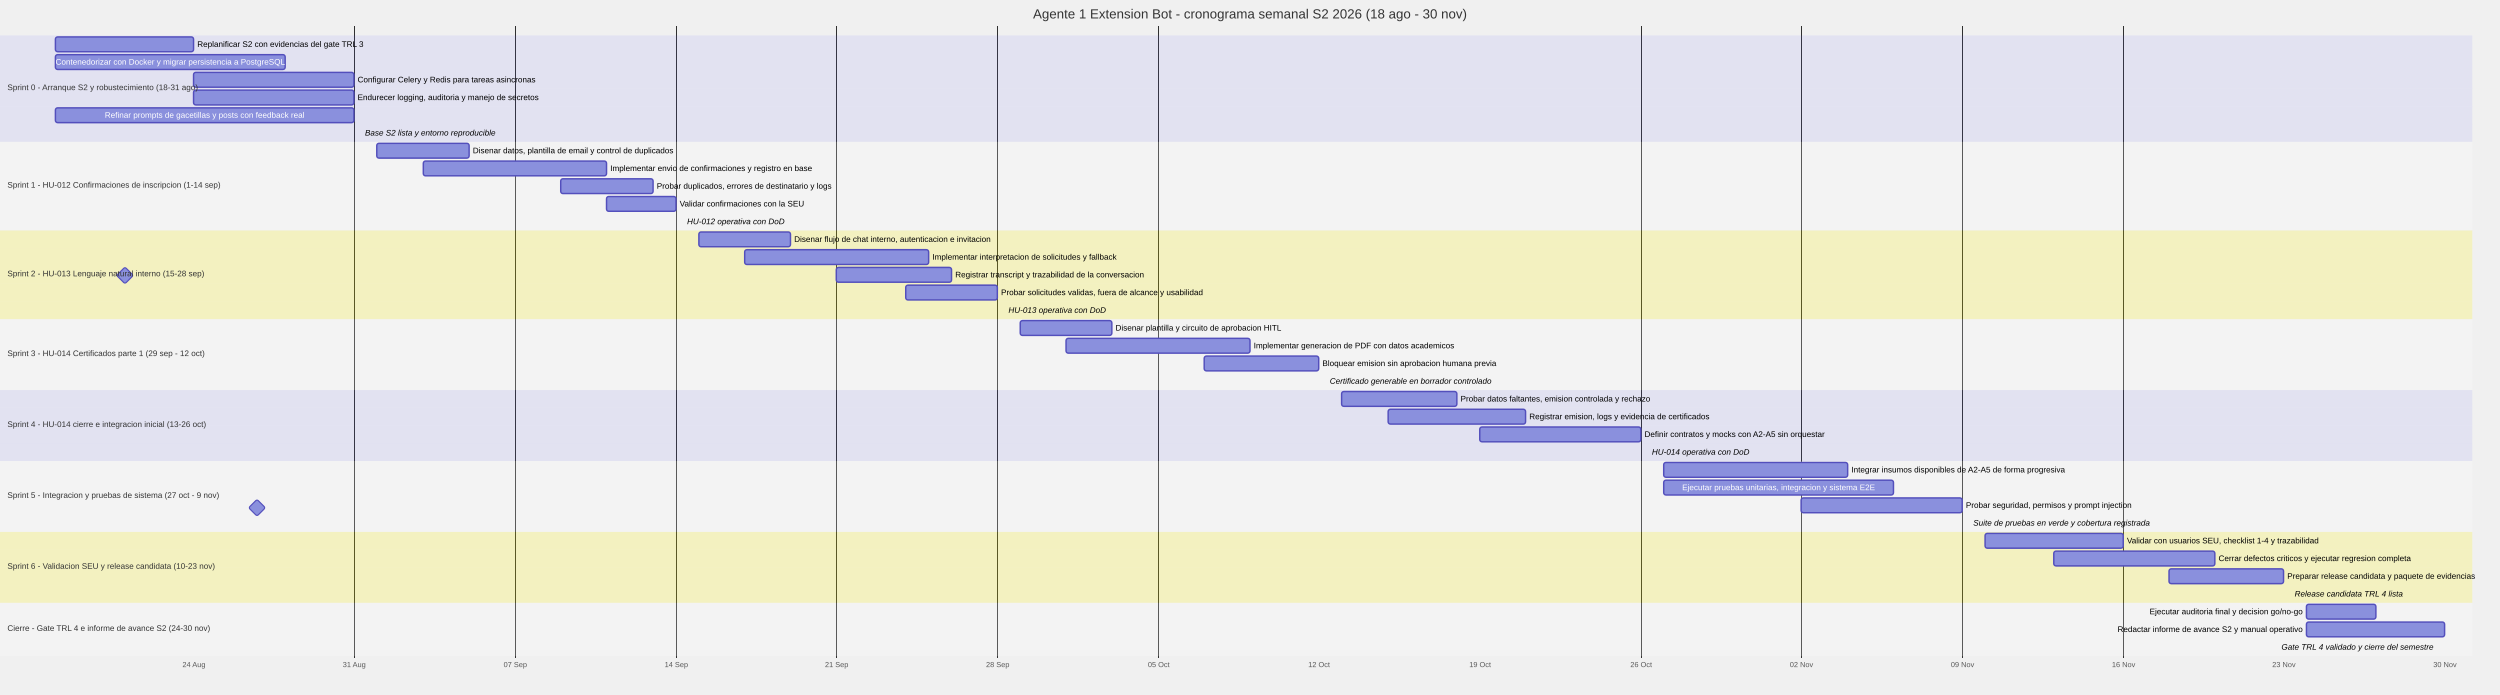
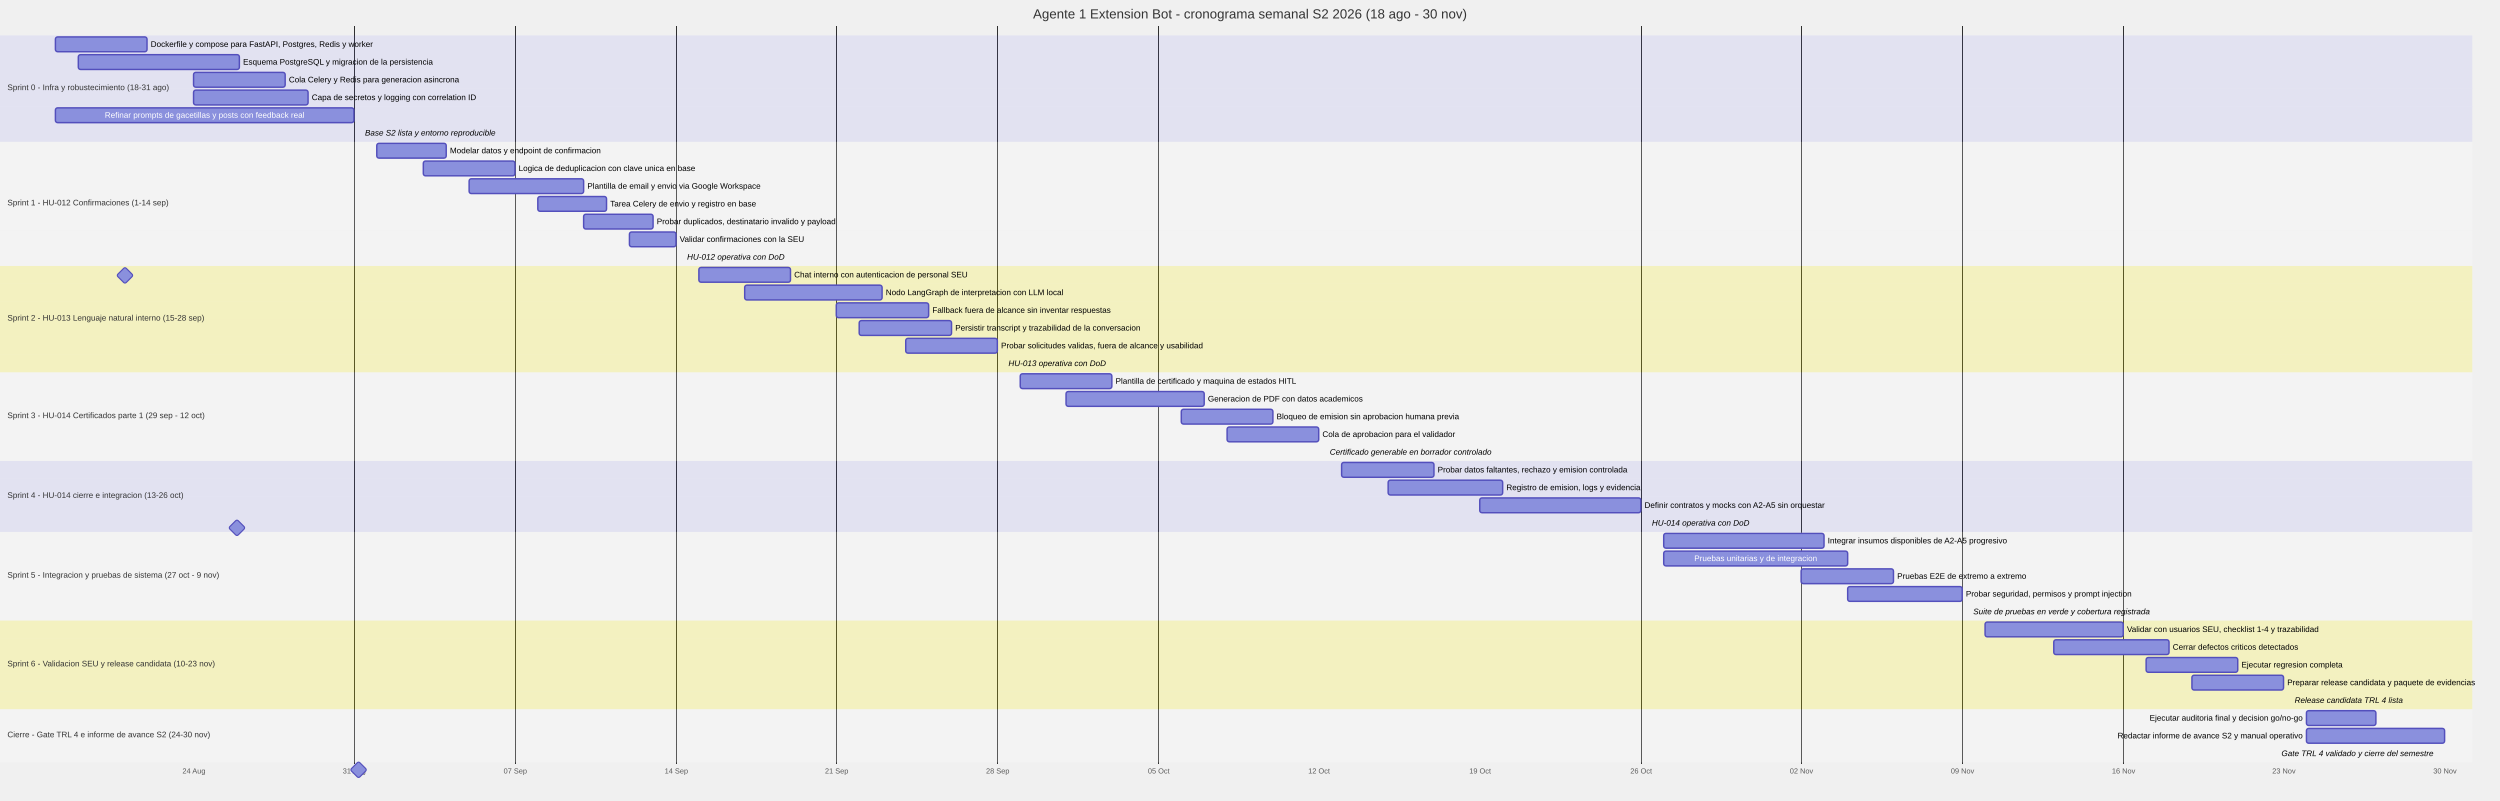
- <svg xmlns="http://www.w3.org/2000/svg" id="my-svg" width="100%" viewBox="0 0 3384 940" style="max-width: 3384px; background-color: white;" role="graphics-document document" aria-roledescription="gantt">
+ <svg xmlns="http://www.w3.org/2000/svg" id="my-svg" width="100%" viewBox="0 0 3384 1084" style="max-width: 3384px; background-color: white;" role="graphics-document document" aria-roledescription="gantt">
  <style>#my-svg{font-family:"trebuchet ms",verdana,arial,sans-serif;font-size:16px;fill:#333;}@keyframes edge-animation-frame{from{stroke-dashoffset:0;}}@keyframes dash{to{stroke-dashoffset:0;}}#my-svg .edge-animation-slow{stroke-dasharray:9,5!important;stroke-dashoffset:900;animation:dash 50s linear infinite;stroke-linecap:round;}#my-svg .edge-animation-fast{stroke-dasharray:9,5!important;stroke-dashoffset:900;animation:dash 20s linear infinite;stroke-linecap:round;}#my-svg .error-icon{fill:#552222;}#my-svg .error-text{fill:#552222;stroke:#552222;}#my-svg .edge-thickness-normal{stroke-width:1px;}#my-svg .edge-thickness-thick{stroke-width:3.5px;}#my-svg .edge-pattern-solid{stroke-dasharray:0;}#my-svg .edge-thickness-invisible{stroke-width:0;fill:none;}#my-svg .edge-pattern-dashed{stroke-dasharray:3;}#my-svg .edge-pattern-dotted{stroke-dasharray:2;}#my-svg .marker{fill:#333333;stroke:#333333;}#my-svg .marker.cross{stroke:#333333;}#my-svg svg{font-family:"trebuchet ms",verdana,arial,sans-serif;font-size:16px;}#my-svg p{margin:0;}#my-svg .mermaid-main-font{font-family:"trebuchet ms",verdana,arial,sans-serif;}#my-svg .exclude-range{fill:#eeeeee;}#my-svg .section{stroke:none;opacity:0.2;}#my-svg .section0{fill:rgba(102, 102, 255, 0.49);}#my-svg .section2{fill:#fff400;}#my-svg .section1,#my-svg .section3{fill:white;opacity:0.2;}#my-svg .sectionTitle0{fill:#333;}#my-svg .sectionTitle1{fill:#333;}#my-svg .sectionTitle2{fill:#333;}#my-svg .sectionTitle3{fill:#333;}#my-svg .sectionTitle{text-anchor:start;font-family:"trebuchet ms",verdana,arial,sans-serif;}#my-svg .grid .tick{stroke:lightgrey;opacity:0.8;shape-rendering:crispEdges;}#my-svg .grid .tick text{font-family:"trebuchet ms",verdana,arial,sans-serif;fill:#333;}#my-svg .grid path{stroke-width:0;}#my-svg .today{fill:none;stroke:red;stroke-width:2px;}#my-svg .task{stroke-width:2;}#my-svg .taskText{text-anchor:middle;font-family:"trebuchet ms",verdana,arial,sans-serif;}#my-svg .taskTextOutsideRight{fill:black;text-anchor:start;font-family:"trebuchet ms",verdana,arial,sans-serif;}#my-svg .taskTextOutsideLeft{fill:black;text-anchor:end;}#my-svg .task.clickable{cursor:pointer;}#my-svg .taskText.clickable{cursor:pointer;fill:#003163!important;font-weight:bold;}#my-svg .taskTextOutsideLeft.clickable{cursor:pointer;fill:#003163!important;font-weight:bold;}#my-svg .taskTextOutsideRight.clickable{cursor:pointer;fill:#003163!important;font-weight:bold;}#my-svg .taskText0,#my-svg .taskText1,#my-svg .taskText2,#my-svg .taskText3{fill:white;}#my-svg .task0,#my-svg .task1,#my-svg .task2,#my-svg .task3{fill:#8a90dd;stroke:#534fbc;}#my-svg .taskTextOutside0,#my-svg .taskTextOutside2{fill:black;}#my-svg .taskTextOutside1,#my-svg .taskTextOutside3{fill:black;}#my-svg .active0,#my-svg .active1,#my-svg .active2,#my-svg .active3{fill:#bfc7ff;stroke:#534fbc;}#my-svg .activeText0,#my-svg .activeText1,#my-svg .activeText2,#my-svg .activeText3{fill:black!important;}#my-svg .done0,#my-svg .done1,#my-svg .done2,#my-svg .done3{stroke:grey;fill:lightgrey;stroke-width:2;}#my-svg .doneText0,#my-svg .doneText1,#my-svg .doneText2,#my-svg .doneText3{fill:black!important;}#my-svg .doneText0.taskTextOutsideLeft,#my-svg .doneText0.taskTextOutsideRight,#my-svg .doneText1.taskTextOutsideLeft,#my-svg .doneText1.taskTextOutsideRight,#my-svg .doneText2.taskTextOutsideLeft,#my-svg .doneText2.taskTextOutsideRight,#my-svg .doneText3.taskTextOutsideLeft,#my-svg .doneText3.taskTextOutsideRight{fill:black!important;}#my-svg .crit0,#my-svg .crit1,#my-svg .crit2,#my-svg .crit3{stroke:#ff8888;fill:red;stroke-width:2;}#my-svg .activeCrit0,#my-svg .activeCrit1,#my-svg .activeCrit2,#my-svg .activeCrit3{stroke:#ff8888;fill:#bfc7ff;stroke-width:2;}#my-svg .doneCrit0,#my-svg .doneCrit1,#my-svg .doneCrit2,#my-svg .doneCrit3{stroke:#ff8888;fill:lightgrey;stroke-width:2;cursor:pointer;shape-rendering:crispEdges;}#my-svg .milestone{transform:rotate(45deg) scale(0.8,0.8);}#my-svg .milestoneText{font-style:italic;}#my-svg .doneCritText0,#my-svg .doneCritText1,#my-svg .doneCritText2,#my-svg .doneCritText3{fill:black!important;}#my-svg .doneCritText0.taskTextOutsideLeft,#my-svg .doneCritText0.taskTextOutsideRight,#my-svg .doneCritText1.taskTextOutsideLeft,#my-svg .doneCritText1.taskTextOutsideRight,#my-svg .doneCritText2.taskTextOutsideLeft,#my-svg .doneCritText2.taskTextOutsideRight,#my-svg .doneCritText3.taskTextOutsideLeft,#my-svg .doneCritText3.taskTextOutsideRight{fill:black!important;}#my-svg .vert{stroke:navy;}#my-svg .vertText{font-size:15px;text-anchor:middle;fill:navy!important;}#my-svg .activeCritText0,#my-svg .activeCritText1,#my-svg .activeCritText2,#my-svg .activeCritText3{fill:black!important;}#my-svg .titleText{text-anchor:middle;font-size:18px;fill:#333;font-family:"trebuchet ms",verdana,arial,sans-serif;}#my-svg .node .neo-node{stroke:#9370DB;}#my-svg [data-look="neo"].node rect,#my-svg [data-look="neo"].cluster rect,#my-svg [data-look="neo"].node polygon{stroke:#9370DB;filter:drop-shadow(1px 2px 2px rgba(185, 185, 185, 1));}#my-svg [data-look="neo"].node path{stroke:#9370DB;stroke-width:1px;}#my-svg [data-look="neo"].node .outer-path{filter:drop-shadow(1px 2px 2px rgba(185, 185, 185, 1));}#my-svg [data-look="neo"].node .neo-line path{stroke:#9370DB;filter:none;}#my-svg [data-look="neo"].node circle{stroke:#9370DB;filter:drop-shadow(1px 2px 2px rgba(185, 185, 185, 1));}#my-svg [data-look="neo"].node circle .state-start{fill:#000000;}#my-svg [data-look="neo"].icon-shape .icon{fill:#9370DB;filter:drop-shadow(1px 2px 2px rgba(185, 185, 185, 1));}#my-svg [data-look="neo"].icon-shape .icon-neo path{stroke:#9370DB;filter:drop-shadow(1px 2px 2px rgba(185, 185, 185, 1));}#my-svg :root{--mermaid-font-family:"trebuchet ms",verdana,arial,sans-serif;}</style>
  <g />
-   <g class="grid" transform="translate(75, 890)" fill="none" font-size="10" font-family="sans-serif" text-anchor="middle">
-     <path class="domain" stroke="currentColor" d="M0.5,-855V0.5H3234.5V-855" />
+   <g class="grid" transform="translate(75, 1034)" fill="none" font-size="10" font-family="sans-serif" text-anchor="middle">
+     <path class="domain" stroke="currentColor" d="M0.5,-999V0.5H3234.5V-999" />
    <g class="tick" opacity="1" transform="translate(187.5,0)">
-       <line stroke="currentColor" y2="-855" />
+       <line stroke="currentColor" y2="-999" />
      <text fill="#000" y="3" dy="1em" stroke="none" font-size="10" style="text-anchor: middle;"> 24 Aug</text>
    </g>
    <g class="tick" opacity="1" transform="translate(404.5,0)">
-       <line stroke="currentColor" y2="-855" />
+       <line stroke="currentColor" y2="-999" />
      <text fill="#000" y="3" dy="1em" stroke="none" font-size="10" style="text-anchor: middle;"> 31 Aug</text>
    </g>
    <g class="tick" opacity="1" transform="translate(622.5,0)">
-       <line stroke="currentColor" y2="-855" />
+       <line stroke="currentColor" y2="-999" />
      <text fill="#000" y="3" dy="1em" stroke="none" font-size="10" style="text-anchor: middle;"> 07 Sep</text>
    </g>
    <g class="tick" opacity="1" transform="translate(840.5,0)">
-       <line stroke="currentColor" y2="-855" />
+       <line stroke="currentColor" y2="-999" />
      <text fill="#000" y="3" dy="1em" stroke="none" font-size="10" style="text-anchor: middle;"> 14 Sep</text>
    </g>
    <g class="tick" opacity="1" transform="translate(1057.5,0)">
-       <line stroke="currentColor" y2="-855" />
+       <line stroke="currentColor" y2="-999" />
      <text fill="#000" y="3" dy="1em" stroke="none" font-size="10" style="text-anchor: middle;"> 21 Sep</text>
    </g>
    <g class="tick" opacity="1" transform="translate(1275.5,0)">
-       <line stroke="currentColor" y2="-855" />
+       <line stroke="currentColor" y2="-999" />
      <text fill="#000" y="3" dy="1em" stroke="none" font-size="10" style="text-anchor: middle;"> 28 Sep</text>
    </g>
    <g class="tick" opacity="1" transform="translate(1493.5,0)">
-       <line stroke="currentColor" y2="-855" />
+       <line stroke="currentColor" y2="-999" />
      <text fill="#000" y="3" dy="1em" stroke="none" font-size="10" style="text-anchor: middle;"> 05 Oct</text>
    </g>
    <g class="tick" opacity="1" transform="translate(1710.5,0)">
-       <line stroke="currentColor" y2="-855" />
+       <line stroke="currentColor" y2="-999" />
      <text fill="#000" y="3" dy="1em" stroke="none" font-size="10" style="text-anchor: middle;"> 12 Oct</text>
    </g>
    <g class="tick" opacity="1" transform="translate(1928.5,0)">
-       <line stroke="currentColor" y2="-855" />
+       <line stroke="currentColor" y2="-999" />
      <text fill="#000" y="3" dy="1em" stroke="none" font-size="10" style="text-anchor: middle;"> 19 Oct</text>
    </g>
    <g class="tick" opacity="1" transform="translate(2146.5,0)">
-       <line stroke="currentColor" y2="-855" />
+       <line stroke="currentColor" y2="-999" />
      <text fill="#000" y="3" dy="1em" stroke="none" font-size="10" style="text-anchor: middle;"> 26 Oct</text>
    </g>
    <g class="tick" opacity="1" transform="translate(2363.5,0)">
-       <line stroke="currentColor" y2="-855" />
+       <line stroke="currentColor" y2="-999" />
      <text fill="#000" y="3" dy="1em" stroke="none" font-size="10" style="text-anchor: middle;"> 02 Nov</text>
    </g>
    <g class="tick" opacity="1" transform="translate(2581.5,0)">
-       <line stroke="currentColor" y2="-855" />
+       <line stroke="currentColor" y2="-999" />
      <text fill="#000" y="3" dy="1em" stroke="none" font-size="10" style="text-anchor: middle;"> 09 Nov</text>
    </g>
    <g class="tick" opacity="1" transform="translate(2799.5,0)">
-       <line stroke="currentColor" y2="-855" />
+       <line stroke="currentColor" y2="-999" />
      <text fill="#000" y="3" dy="1em" stroke="none" font-size="10" style="text-anchor: middle;"> 16 Nov</text>
    </g>
    <g class="tick" opacity="1" transform="translate(3016.5,0)">
-       <line stroke="currentColor" y2="-855" />
+       <line stroke="currentColor" y2="-999" />
      <text fill="#000" y="3" dy="1em" stroke="none" font-size="10" style="text-anchor: middle;"> 23 Nov</text>
    </g>
    <g class="tick" opacity="1" transform="translate(3234.5,0)">
-       <line stroke="currentColor" y2="-855" />
+       <line stroke="currentColor" y2="-999" />
      <text fill="#000" y="3" dy="1em" stroke="none" font-size="10" style="text-anchor: middle;"> 30 Nov</text>
    </g>
  </g>
  <g>
    <rect x="0" y="48" width="3346.5" height="24" class="section section0" />
+     <rect x="0" y="144" width="3346.5" height="24" class="section section0" />
    <rect x="0" y="72" width="3346.5" height="24" class="section section0" />
-     <rect x="0" y="144" width="3346.5" height="24" class="section section0" />
    <rect x="0" y="96" width="3346.5" height="24" class="section section0" />
    <rect x="0" y="120" width="3346.5" height="24" class="section section0" />
    <rect x="0" y="168" width="3346.5" height="24" class="section section0" />
    <rect x="0" y="192" width="3346.5" height="24" class="section section1" />
    <rect x="0" y="216" width="3346.5" height="24" class="section section1" />
    <rect x="0" y="240" width="3346.5" height="24" class="section section1" />
    <rect x="0" y="264" width="3346.5" height="24" class="section section1" />
    <rect x="0" y="288" width="3346.5" height="24" class="section section1" />
-     <rect x="0" y="312" width="3346.5" height="24" class="section section2" />
-     <rect x="0" y="336" width="3346.5" height="24" class="section section2" />
+     <rect x="0" y="312" width="3346.5" height="24" class="section section1" />
+     <rect x="0" y="336" width="3346.5" height="24" class="section section1" />
    <rect x="0" y="360" width="3346.5" height="24" class="section section2" />
    <rect x="0" y="384" width="3346.5" height="24" class="section section2" />
    <rect x="0" y="408" width="3346.5" height="24" class="section section2" />
-     <rect x="0" y="432" width="3346.5" height="24" class="section section3" />
-     <rect x="0" y="456" width="3346.5" height="24" class="section section3" />
-     <rect x="0" y="480" width="3346.5" height="24" class="section section3" />
+     <rect x="0" y="432" width="3346.5" height="24" class="section section2" />
+     <rect x="0" y="456" width="3346.5" height="24" class="section section2" />
+     <rect x="0" y="480" width="3346.5" height="24" class="section section2" />
    <rect x="0" y="504" width="3346.5" height="24" class="section section3" />
-     <rect x="0" y="528" width="3346.5" height="24" class="section section0" />
-     <rect x="0" y="552" width="3346.5" height="24" class="section section0" />
-     <rect x="0" y="576" width="3346.5" height="24" class="section section0" />
-     <rect x="0" y="600" width="3346.5" height="24" class="section section0" />
-     <rect x="0" y="624" width="3346.5" height="24" class="section section1" />
-     <rect x="0" y="648" width="3346.5" height="24" class="section section1" />
-     <rect x="0" y="672" width="3346.5" height="24" class="section section1" />
-     <rect x="0" y="696" width="3346.5" height="24" class="section section1" />
-     <rect x="0" y="720" width="3346.5" height="24" class="section section2" />
-     <rect x="0" y="744" width="3346.5" height="24" class="section section2" />
-     <rect x="0" y="768" width="3346.5" height="24" class="section section2" />
-     <rect x="0" y="792" width="3346.5" height="24" class="section section2" />
-     <rect x="0" y="816" width="3346.5" height="24" class="section section3" />
-     <rect x="0" y="840" width="3346.5" height="24" class="section section3" />
-     <rect x="0" y="864" width="3346.5" height="24" class="section section3" />
+     <rect x="0" y="528" width="3346.5" height="24" class="section section3" />
+     <rect x="0" y="552" width="3346.5" height="24" class="section section3" />
+     <rect x="0" y="576" width="3346.5" height="24" class="section section3" />
+     <rect x="0" y="600" width="3346.5" height="24" class="section section3" />
+     <rect x="0" y="624" width="3346.5" height="24" class="section section0" />
+     <rect x="0" y="648" width="3346.5" height="24" class="section section0" />
+     <rect x="0" y="672" width="3346.5" height="24" class="section section0" />
+     <rect x="0" y="696" width="3346.5" height="24" class="section section0" />
+     <rect x="0" y="720" width="3346.5" height="24" class="section section1" />
+     <rect x="0" y="744" width="3346.5" height="24" class="section section1" />
+     <rect x="0" y="768" width="3346.5" height="24" class="section section1" />
+     <rect x="0" y="792" width="3346.5" height="24" class="section section1" />
+     <rect x="0" y="816" width="3346.5" height="24" class="section section1" />
+     <rect x="0" y="840" width="3346.5" height="24" class="section section2" />
+     <rect x="0" y="864" width="3346.5" height="24" class="section section2" />
+     <rect x="0" y="888" width="3346.5" height="24" class="section section2" />
+     <rect x="0" y="912" width="3346.5" height="24" class="section section2" />
+     <rect x="0" y="936" width="3346.5" height="24" class="section section2" />
+     <rect x="0" y="960" width="3346.5" height="24" class="section section3" />
+     <rect x="0" y="984" width="3346.5" height="24" class="section section3" />
+     <rect x="0" y="1008" width="3346.5" height="24" class="section section3" />
  </g>
  <g>
-     <rect id="my-svg-s0a" rx="3" ry="3" x="75" y="50" width="187" height="20" transform-origin="168.5px 60px" class="task task0" />
-     <rect id="my-svg-s0b" rx="3" ry="3" x="75" y="74" width="311" height="20" transform-origin="230.5px 84px" class="task task0" />
+     <rect id="my-svg-s0a" rx="3" ry="3" x="75" y="50" width="124" height="20" transform-origin="137px 60px" class="task task0" />
    <rect id="my-svg-s0e" rx="3" ry="3" x="75" y="146" width="404" height="20" transform-origin="277px 156px" class="task task0" />
-     <rect id="my-svg-s0c" rx="3" ry="3" x="262" y="98" width="217" height="20" transform-origin="370.5px 108px" class="task task0" />
-     <rect id="my-svg-s0d" rx="3" ry="3" x="262" y="122" width="217" height="20" transform-origin="370.5px 132px" class="task task0" />
+     <rect id="my-svg-s0b" rx="3" ry="3" x="106" y="74" width="218" height="20" transform-origin="215px 84px" class="task task0" />
+     <rect id="my-svg-s0c" rx="3" ry="3" x="262" y="98" width="124" height="20" transform-origin="324px 108px" class="task task0" />
+     <rect id="my-svg-s0d" rx="3" ry="3" x="262" y="122" width="155" height="20" transform-origin="339.5px 132px" class="task task0" />
    <rect id="my-svg-m0" rx="3" ry="3" x="469" y="170" width="20" height="20" transform-origin="479px 180px" class="task milestone  task0" />
-     <rect id="my-svg-s1a" rx="3" ry="3" x="510" y="194" width="125" height="20" transform-origin="572.5px 204px" class="task task1" />
-     <rect id="my-svg-s1b" rx="3" ry="3" x="573" y="218" width="248" height="20" transform-origin="697px 228px" class="task task1" />
-     <rect id="my-svg-s1c" rx="3" ry="3" x="759" y="242" width="125" height="20" transform-origin="821.5px 252px" class="task task1" />
-     <rect id="my-svg-s1d" rx="3" ry="3" x="821" y="266" width="94" height="20" transform-origin="868px 276px" class="task task1" />
-     <rect id="my-svg-m1" rx="3" ry="3" x="905" y="290" width="20" height="20" transform-origin="915px 300px" class="task milestone  task1" />
-     <rect id="my-svg-s2a" rx="3" ry="3" x="946" y="314" width="124" height="20" transform-origin="1008px 324px" class="task task2" />
-     <rect id="my-svg-s2b" rx="3" ry="3" x="1008" y="338" width="249" height="20" transform-origin="1132.5px 348px" class="task task2" />
-     <rect id="my-svg-s2c" rx="3" ry="3" x="1132" y="362" width="156" height="20" transform-origin="1210px 372px" class="task task2" />
-     <rect id="my-svg-s2d" rx="3" ry="3" x="1226" y="386" width="124" height="20" transform-origin="1288px 396px" class="task task2" />
-     <rect id="my-svg-m2" rx="3" ry="3" x="1340" y="410" width="20" height="20" transform-origin="1350px 420px" class="task milestone  task2" />
-     <rect id="my-svg-s3a" rx="3" ry="3" x="1381" y="434" width="124" height="20" transform-origin="1443px 444px" class="task task3" />
-     <rect id="my-svg-s3b" rx="3" ry="3" x="1443" y="458" width="249" height="20" transform-origin="1567.5px 468px" class="task task3" />
-     <rect id="my-svg-s3c" rx="3" ry="3" x="1630" y="482" width="155" height="20" transform-origin="1707.5px 492px" class="task task3" />
-     <rect id="my-svg-m3" rx="3" ry="3" x="1775" y="506" width="20" height="20" transform-origin="1785px 516px" class="task milestone  task3" />
-     <rect id="my-svg-s4a" rx="3" ry="3" x="1816" y="530" width="156" height="20" transform-origin="1894px 540px" class="task task0" />
-     <rect id="my-svg-s4b" rx="3" ry="3" x="1879" y="554" width="186" height="20" transform-origin="1972px 564px" class="task task0" />
-     <rect id="my-svg-s4c" rx="3" ry="3" x="2003" y="578" width="218" height="20" transform-origin="2112px 588px" class="task task0" />
-     <rect id="my-svg-m4" rx="3" ry="3" x="2211" y="602" width="20" height="20" transform-origin="2221px 612px" class="task milestone  task0" />
-     <rect id="my-svg-s5a" rx="3" ry="3" x="2252" y="626" width="249" height="20" transform-origin="2376.5px 636px" class="task task1" />
-     <rect id="my-svg-s5b" rx="3" ry="3" x="2252" y="650" width="311" height="20" transform-origin="2407.5px 660px" class="task task1" />
-     <rect id="my-svg-s5c" rx="3" ry="3" x="2438" y="674" width="218" height="20" transform-origin="2547px 684px" class="task task1" />
-     <rect id="my-svg-m5" rx="3" ry="3" x="2646" y="698" width="20" height="20" transform-origin="2656px 708px" class="task milestone  task1" />
-     <rect id="my-svg-s6a" rx="3" ry="3" x="2687" y="722" width="187" height="20" transform-origin="2780.5px 732px" class="task task2" />
-     <rect id="my-svg-s6b" rx="3" ry="3" x="2780" y="746" width="218" height="20" transform-origin="2889px 756px" class="task task2" />
-     <rect id="my-svg-s6c" rx="3" ry="3" x="2936" y="770" width="155" height="20" transform-origin="3013.5px 780px" class="task task2" />
-     <rect id="my-svg-m6" rx="3" ry="3" x="3081" y="794" width="20" height="20" transform-origin="3091px 804px" class="task milestone  task2" />
-     <rect id="my-svg-c1" rx="3" ry="3" x="3122" y="818" width="94" height="20" transform-origin="3169px 828px" class="task task3" />
-     <rect id="my-svg-c2" rx="3" ry="3" x="3122" y="842" width="187" height="20" transform-origin="3215.5px 852px" class="task task3" />
-     <rect id="my-svg-m7" rx="3" ry="3" x="3299" y="866" width="20" height="20" transform-origin="3309px 876px" class="task milestone  task3" />
-     <text id="my-svg-s0a-text" font-size="11" x="267" y="63.5" class="taskTextOutsideRight taskTextOutside0  width-225.03125">Replanificar S2 con evidencias del gate TRL 3            </text>
-     <text id="my-svg-s0b-text" font-size="11" x="230.5" y="87.5" class="taskText taskText0  width-310.59375">Contenedorizar con Docker y migrar persistencia a PostgreSQL </text>
-     <text id="my-svg-s0e-text" font-size="11" x="277" y="159.5" class="taskText taskText0  width-270.265625">Refinar prompts de gacetillas y posts con feedback real  </text>
-     <text id="my-svg-s0c-text" font-size="11" x="484" y="111.5" class="taskTextOutsideRight taskTextOutside0  width-241.38818359375">Configurar Celery y Redis para tareas asincronas         </text>
-     <text id="my-svg-s0d-text" font-size="11" x="484" y="135.5" class="taskTextOutsideRight taskTextOutside0  width-245.701171875">Endurecer logging, auditoria y manejo de secretos        </text>
-     <text id="my-svg-m0-text" font-size="11" x="494" y="183.5" class="taskTextOutsideRight taskTextOutside0  milestoneText width-176.71875">Base S2 lista y entorno reproducible                     </text>
-     <text id="my-svg-s1a-text" font-size="11" x="640" y="207.5" class="taskTextOutsideRight taskTextOutside1  width-271.9873046875">Disenar datos, plantilla de email y control de duplicados </text>
-     <text id="my-svg-s1b-text" font-size="11" x="826" y="231.5" class="taskTextOutsideRight taskTextOutside1  width-273.3125">Implementar envio de confirmaciones y registro en base    </text>
-     <text id="my-svg-s1c-text" font-size="11" x="889" y="255.5" class="taskTextOutsideRight taskTextOutside1  width-237.12890625">Probar duplicados, errores de destinatario y logs         </text>
-     <text id="my-svg-s1d-text" font-size="11" x="920" y="279.5" class="taskTextOutsideRight taskTextOutside1  width-168.595703125">Validar confirmaciones con la SEU                         </text>
-     <text id="my-svg-m1-text" font-size="11" x="930" y="303.5" class="taskTextOutsideRight taskTextOutside1  milestoneText width-132.12060546875">HU-012 operativa con DoD                                  </text>
-     <text id="my-svg-s2a-text" font-size="11" x="1075" y="327.5" class="taskTextOutsideRight taskTextOutside2  width-266">Disenar flujo de chat interno, autenticacion e invitacion </text>
-     <text id="my-svg-s2b-text" font-size="11" x="1262" y="351.5" class="taskTextOutsideRight taskTextOutside2  width-249.955078125">Implementar interpretacion de solicitudes y fallback      </text>
-     <text id="my-svg-s2c-text" font-size="11" x="1293" y="375.5" class="taskTextOutsideRight taskTextOutside2  width-255.5625">Registrar transcript y trazabilidad de la conversacion    </text>
-     <text id="my-svg-s2d-text" font-size="11" x="1355" y="399.5" class="taskTextOutsideRight taskTextOutside2  width-273.328125">Probar solicitudes validas, fuera de alcance y usabilidad </text>
-     <text id="my-svg-m2-text" font-size="11" x="1365" y="423.5" class="taskTextOutsideRight taskTextOutside2  milestoneText width-132.12060546875">HU-013 operativa con DoD                                  </text>
-     <text id="my-svg-s3a-text" font-size="11" x="1510" y="447.5" class="taskTextOutsideRight taskTextOutside3  width-224.390625">Disenar plantilla y circuito de aprobacion HITL           </text>
-     <text id="my-svg-s3b-text" font-size="11" x="1697" y="471.5" class="taskTextOutsideRight taskTextOutside3  width-271.9765625">Implementar generacion de PDF con datos academicos        </text>
-     <text id="my-svg-s3c-text" font-size="11" x="1790" y="495.5" class="taskTextOutsideRight taskTextOutside3  width-236.302734375">Bloquear emision sin aprobacion humana previa             </text>
-     <text id="my-svg-m3-text" font-size="11" x="1800" y="519.5" class="taskTextOutsideRight taskTextOutside3  milestoneText width-218.921875">Certificado generable en borrador controlado             </text>
-     <text id="my-svg-s4a-text" font-size="11" x="1977" y="543.5" class="taskTextOutsideRight taskTextOutside0  width-256.8125">Probar datos faltantes, emision controlada y rechazo      </text>
-     <text id="my-svg-s4b-text" font-size="11" x="2070" y="567.5" class="taskTextOutsideRight taskTextOutside0  width-244.4443359375">Registrar emision, logs y evidencia de certificados       </text>
-     <text id="my-svg-s4c-text" font-size="11" x="2226" y="591.5" class="taskTextOutsideRight taskTextOutside0  width-244.27587890625">Definir contratos y mocks con A2-A5 sin orquestar         </text>
-     <text id="my-svg-m4-text" font-size="11" x="2236" y="615.5" class="taskTextOutsideRight taskTextOutside0  milestoneText width-132.12060546875">HU-014 operativa con DoD                                  </text>
-     <text id="my-svg-s5a-text" font-size="11" x="2506" y="639.5" class="taskTextOutsideRight taskTextOutside1  width-290.09423828125">Integrar insumos disponibles de A2-A5 de forma progresiva </text>
-     <text id="my-svg-s5b-text" font-size="11" x="2407.5" y="663.5" class="taskText taskText1  width-261.078125">Ejecutar pruebas unitarias, integracion y sistema E2E     </text>
-     <text id="my-svg-s5c-text" font-size="11" x="2661" y="687.5" class="taskTextOutsideRight taskTextOutside1  width-224.390625">Probar seguridad, permisos y prompt injection             </text>
-     <text id="my-svg-m5-text" font-size="11" x="2671" y="711.5" class="taskTextOutsideRight taskTextOutside1  milestoneText width-239.97119140625">Suite de pruebas en verde y cobertura registrada         </text>
-     <text id="my-svg-s6a-text" font-size="11" x="2879" y="735.5" class="taskTextOutsideRight taskTextOutside2  width-259.640625">Validar con usuarios SEU, checklist 1-4 y trazabilidad    </text>
-     <text id="my-svg-s6b-text" font-size="11" x="3003" y="759.5" class="taskTextOutsideRight taskTextOutside2  width-261.3212890625">Cerrar defectos criticos y ejecutar regresion completa    </text>
-     <text id="my-svg-s6c-text" font-size="11" x="3096" y="783.5" class="taskTextOutsideRight taskTextOutside2  width-254.89111328125">Preparar release candidata y paquete de evidencias        </text>
-     <text id="my-svg-m6-text" font-size="11" x="3106" y="807.5" class="taskTextOutsideRight taskTextOutside2  milestoneText width-147.0244140625">Release candidata TRL 4 lista                             </text>
-     <text id="my-svg-c1-text" font-size="11" x="3117" y="831.5" class="taskTextOutsideLeft taskTextOutside3">Ejecutar auditoria final y decision go/no-go              </text>
-     <text id="my-svg-c2-text" font-size="11" x="3117" y="855.5" class="taskTextOutsideLeft taskTextOutside3">Redactar informe de avance S2 y manual operativo          </text>
-     <text id="my-svg-m7-text" font-size="11" x="3294" y="879.5" class="taskTextOutsideLeft taskTextOutside3  milestoneText">Gate TRL 4 validado y cierre del semestre                 </text>
+     <rect id="my-svg-s1a" rx="3" ry="3" x="510" y="194" width="94" height="20" transform-origin="557px 204px" class="task task1" />
+     <rect id="my-svg-s1b" rx="3" ry="3" x="573" y="218" width="124" height="20" transform-origin="635px 228px" class="task task1" />
+     <rect id="my-svg-s1c" rx="3" ry="3" x="635" y="242" width="155" height="20" transform-origin="712.5px 252px" class="task task1" />
+     <rect id="my-svg-s1d" rx="3" ry="3" x="728" y="266" width="93" height="20" transform-origin="774.5px 276px" class="task task1" />
+     <rect id="my-svg-s1e" rx="3" ry="3" x="790" y="290" width="94" height="20" transform-origin="837px 300px" class="task task1" />
+     <rect id="my-svg-s1f" rx="3" ry="3" x="852" y="314" width="63" height="20" transform-origin="883.5px 324px" class="task task1" />
+     <rect id="my-svg-m1" rx="3" ry="3" x="905" y="338" width="20" height="20" transform-origin="915px 348px" class="task milestone  task1" />
+     <rect id="my-svg-s2a" rx="3" ry="3" x="946" y="362" width="124" height="20" transform-origin="1008px 372px" class="task task2" />
+     <rect id="my-svg-s2b" rx="3" ry="3" x="1008" y="386" width="186" height="20" transform-origin="1101px 396px" class="task task2" />
+     <rect id="my-svg-s2c" rx="3" ry="3" x="1132" y="410" width="125" height="20" transform-origin="1194.5px 420px" class="task task2" />
+     <rect id="my-svg-s2d" rx="3" ry="3" x="1163" y="434" width="125" height="20" transform-origin="1225.5px 444px" class="task task2" />
+     <rect id="my-svg-s2e" rx="3" ry="3" x="1226" y="458" width="124" height="20" transform-origin="1288px 468px" class="task task2" />
+     <rect id="my-svg-m2" rx="3" ry="3" x="1340" y="482" width="20" height="20" transform-origin="1350px 492px" class="task milestone  task2" />
+     <rect id="my-svg-s3a" rx="3" ry="3" x="1381" y="506" width="124" height="20" transform-origin="1443px 516px" class="task task3" />
+     <rect id="my-svg-s3b" rx="3" ry="3" x="1443" y="530" width="187" height="20" transform-origin="1536.5px 540px" class="task task3" />
+     <rect id="my-svg-s3c" rx="3" ry="3" x="1599" y="554" width="124" height="20" transform-origin="1661px 564px" class="task task3" />
+     <rect id="my-svg-s3d" rx="3" ry="3" x="1661" y="578" width="124" height="20" transform-origin="1723px 588px" class="task task3" />
+     <rect id="my-svg-m3" rx="3" ry="3" x="1775" y="602" width="20" height="20" transform-origin="1785px 612px" class="task milestone  task3" />
+     <rect id="my-svg-s4a" rx="3" ry="3" x="1816" y="626" width="125" height="20" transform-origin="1878.5px 636px" class="task task0" />
+     <rect id="my-svg-s4b" rx="3" ry="3" x="1879" y="650" width="155" height="20" transform-origin="1956.5px 660px" class="task task0" />
+     <rect id="my-svg-s4c" rx="3" ry="3" x="2003" y="674" width="218" height="20" transform-origin="2112px 684px" class="task task0" />
+     <rect id="my-svg-m4" rx="3" ry="3" x="2211" y="698" width="20" height="20" transform-origin="2221px 708px" class="task milestone  task0" />
+     <rect id="my-svg-s5a" rx="3" ry="3" x="2252" y="722" width="217" height="20" transform-origin="2360.5px 732px" class="task task1" />
+     <rect id="my-svg-s5b" rx="3" ry="3" x="2252" y="746" width="249" height="20" transform-origin="2376.5px 756px" class="task task1" />
+     <rect id="my-svg-s5c" rx="3" ry="3" x="2438" y="770" width="125" height="20" transform-origin="2500.5px 780px" class="task task1" />
+     <rect id="my-svg-s5d" rx="3" ry="3" x="2501" y="794" width="155" height="20" transform-origin="2578.5px 804px" class="task task1" />
+     <rect id="my-svg-m5" rx="3" ry="3" x="2646" y="818" width="20" height="20" transform-origin="2656px 828px" class="task milestone  task1" />
+     <rect id="my-svg-s6a" rx="3" ry="3" x="2687" y="842" width="187" height="20" transform-origin="2780.5px 852px" class="task task2" />
+     <rect id="my-svg-s6b" rx="3" ry="3" x="2780" y="866" width="156" height="20" transform-origin="2858px 876px" class="task task2" />
+     <rect id="my-svg-s6c" rx="3" ry="3" x="2905" y="890" width="124" height="20" transform-origin="2967px 900px" class="task task2" />
+     <rect id="my-svg-s6d" rx="3" ry="3" x="2967" y="914" width="124" height="20" transform-origin="3029px 924px" class="task task2" />
+     <rect id="my-svg-m6" rx="3" ry="3" x="3081" y="938" width="20" height="20" transform-origin="3091px 948px" class="task milestone  task2" />
+     <rect id="my-svg-c1" rx="3" ry="3" x="3122" y="962" width="94" height="20" transform-origin="3169px 972px" class="task task3" />
+     <rect id="my-svg-c2" rx="3" ry="3" x="3122" y="986" width="187" height="20" transform-origin="3215.5px 996px" class="task task3" />
+     <rect id="my-svg-m7" rx="3" ry="3" x="3299" y="1010" width="20" height="20" transform-origin="3309px 1020px" class="task milestone  task3" />
+     <text id="my-svg-s0a-text" font-size="11" x="204" y="63.5" class="taskTextOutsideRight taskTextOutside0  width-301.11279296875">Dockerfile y compose para FastAPI, Postgres, Redis y worker </text>
+     <text id="my-svg-s0e-text" font-size="11" x="277" y="159.5" class="taskText taskText0  width-270.265625">Refinar prompts de gacetillas y posts con feedback real    </text>
+     <text id="my-svg-s0b-text" font-size="11" x="329" y="87.5" class="taskTextOutsideRight taskTextOutside0  width-257.87841796875">Esquema PostgreSQL y migracion de la persistencia          </text>
+     <text id="my-svg-s0c-text" font-size="11" x="391" y="111.5" class="taskTextOutsideRight taskTextOutside0  width-231.3935546875">Cola Celery y Redis para generacion asincrona              </text>
+     <text id="my-svg-s0d-text" font-size="11" x="422" y="135.5" class="taskTextOutsideRight taskTextOutside0  width-222.62353515625">Capa de secretos y logging con correlation ID              </text>
+     <text id="my-svg-m0-text" font-size="11" x="494" y="183.5" class="taskTextOutsideRight taskTextOutside0  milestoneText width-176.71875">Base S2 lista y entorno reproducible                       </text>
+     <text id="my-svg-s1a-text" font-size="11" x="609" y="207.5" class="taskTextOutsideRight taskTextOutside1  width-204.234375">Modelar datos y endpoint de confirmacion                   </text>
+     <text id="my-svg-s1b-text" font-size="11" x="702" y="231.5" class="taskTextOutsideRight taskTextOutside1  width-239.125">Logica de deduplicacion con clave unica en base            </text>
+     <text id="my-svg-s1c-text" font-size="11" x="795" y="255.5" class="taskTextOutsideRight taskTextOutside1  width-234.59375">Plantilla de email y envio via Google Workspace            </text>
+     <text id="my-svg-s1d-text" font-size="11" x="826" y="279.5" class="taskTextOutsideRight taskTextOutside1  width-197.5">Tarea Celery de envio y registro en base                   </text>
+     <text id="my-svg-s1e-text" font-size="11" x="889" y="303.5" class="taskTextOutsideRight taskTextOutside1  width-242.15625">Probar duplicados, destinatario invalido y payload         </text>
+     <text id="my-svg-s1f-text" font-size="11" x="920" y="327.5" class="taskTextOutsideRight taskTextOutside1  width-168.595703125">Validar confirmaciones con la SEU                          </text>
+     <text id="my-svg-m1-text" font-size="11" x="930" y="351.5" class="taskTextOutsideRight taskTextOutside1  milestoneText width-132.12060546875">HU-012 operativa con DoD                                   </text>
+     <text id="my-svg-s2a-text" font-size="11" x="1075" y="375.5" class="taskTextOutsideRight taskTextOutside2  width-234.86962890625">Chat interno con autenticacion de personal SEU             </text>
+     <text id="my-svg-s2b-text" font-size="11" x="1199" y="399.5" class="taskTextOutsideRight taskTextOutside2  width-240.328125">Nodo LangGraph de interpretacion con LLM local             </text>
+     <text id="my-svg-s2c-text" font-size="11" x="1262" y="423.5" class="taskTextOutsideRight taskTextOutside2  width-242.02197265625">Fallback fuera de alcance sin inventar respuestas          </text>
+     <text id="my-svg-s2d-text" font-size="11" x="1293" y="447.5" class="taskTextOutsideRight taskTextOutside2  width-250.671875">Persistir transcript y trazabilidad de la conversacion     </text>
+     <text id="my-svg-s2e-text" font-size="11" x="1355" y="471.5" class="taskTextOutsideRight taskTextOutside2  width-273.328125">Probar solicitudes validas, fuera de alcance y usabilidad  </text>
+     <text id="my-svg-m2-text" font-size="11" x="1365" y="495.5" class="taskTextOutsideRight taskTextOutside2  milestoneText width-132.12060546875">HU-013 operativa con DoD                                   </text>
+     <text id="my-svg-s3a-text" font-size="11" x="1510" y="519.5" class="taskTextOutsideRight taskTextOutside3  width-244.578125">Plantilla de certificado y maquina de estados HITL         </text>
+     <text id="my-svg-s3b-text" font-size="11" x="1635" y="543.5" class="taskTextOutsideRight taskTextOutside3  width-210.22509765625">Generacion de PDF con datos academicos                     </text>
+     <text id="my-svg-s3c-text" font-size="11" x="1728" y="567.5" class="taskTextOutsideRight taskTextOutside3  width-247.93115234375">Bloqueo de emision sin aprobacion humana previa            </text>
+     <text id="my-svg-s3d-text" font-size="11" x="1790" y="591.5" class="taskTextOutsideRight taskTextOutside3  width-180.12353515625">Cola de aprobacion para el validador                       </text>
+     <text id="my-svg-m3-text" font-size="11" x="1800" y="615.5" class="taskTextOutsideRight taskTextOutside3  milestoneText width-218.921875">Certificado generable en borrador controlado              </text>
+     <text id="my-svg-s4a-text" font-size="11" x="1946" y="639.5" class="taskTextOutsideRight taskTextOutside0  width-257.6904296875">Probar datos faltantes, rechazo y emision controlada       </text>
+     <text id="my-svg-s4b-text" font-size="11" x="2039" y="663.5" class="taskTextOutsideRight taskTextOutside0  width-182.4736328125">Registro de emision, logs y evidencia                      </text>
+     <text id="my-svg-s4c-text" font-size="11" x="2226" y="687.5" class="taskTextOutsideRight taskTextOutside0  width-244.27587890625">Definir contratos y mocks con A2-A5 sin orquestar          </text>
+     <text id="my-svg-m4-text" font-size="11" x="2236" y="711.5" class="taskTextOutsideRight taskTextOutside0  milestoneText width-132.12060546875">HU-014 operativa con DoD                                   </text>
+     <text id="my-svg-s5a-text" font-size="11" x="2474" y="735.5" class="taskTextOutsideRight taskTextOutside1  width-242.75">Integrar insumos disponibles de A2-A5 progresivo           </text>
+     <text id="my-svg-s5b-text" font-size="11" x="2376.5" y="759.5" class="taskText taskText1  width-166.328125">Pruebas unitarias y de integracion                         </text>
+     <text id="my-svg-s5c-text" font-size="11" x="2568" y="783.5" class="taskTextOutsideRight taskTextOutside1  width-174.875">Pruebas E2E de extremo a extremo                           </text>
+     <text id="my-svg-s5d-text" font-size="11" x="2661" y="807.5" class="taskTextOutsideRight taskTextOutside1  width-224.390625">Probar seguridad, permisos y prompt injection              </text>
+     <text id="my-svg-m5-text" font-size="11" x="2671" y="831.5" class="taskTextOutsideRight taskTextOutside1  milestoneText width-239.97119140625">Suite de pruebas en verde y cobertura registrada          </text>
+     <text id="my-svg-s6a-text" font-size="11" x="2879" y="855.5" class="taskTextOutsideRight taskTextOutside2  width-259.640625">Validar con usuarios SEU, checklist 1-4 y trazabilidad     </text>
+     <text id="my-svg-s6b-text" font-size="11" x="2941" y="879.5" class="taskTextOutsideRight taskTextOutside2  width-170.462890625">Cerrar defectos criticos detectados                        </text>
+     <text id="my-svg-s6c-text" font-size="11" x="3034" y="903.5" class="taskTextOutsideRight taskTextOutside2  width-137.83984375">Ejecutar regresion completa                                </text>
+     <text id="my-svg-s6d-text" font-size="11" x="3096" y="927.5" class="taskTextOutsideRight taskTextOutside2  width-254.89111328125">Preparar release candidata y paquete de evidencias         </text>
+     <text id="my-svg-m6-text" font-size="11" x="3106" y="951.5" class="taskTextOutsideRight taskTextOutside2  milestoneText width-147.0244140625">Release candidata TRL 4 lista                              </text>
+     <text id="my-svg-c1-text" font-size="11" x="3117" y="975.5" class="taskTextOutsideLeft taskTextOutside3">Ejecutar auditoria final y decision go/no-go               </text>
+     <text id="my-svg-c2-text" font-size="11" x="3117" y="999.5" class="taskTextOutsideLeft taskTextOutside3">Redactar informe de avance S2 y manual operativo           </text>
+     <text id="my-svg-m7-text" font-size="11" x="3294" y="1023.5" class="taskTextOutsideLeft taskTextOutside3  milestoneText">Gate TRL 4 validado y cierre del semestre                  </text>
  </g>
  <g>
    <text dy="0em" x="10" y="122" font-size="11" class="sectionTitle sectionTitle0">
-       <tspan alignment-baseline="central" x="10">Sprint 0 - Arranque S2 y robustecimiento (18-31 ago)</tspan>
-     </text>
-     <text dy="0em" x="10" y="254" font-size="11" class="sectionTitle sectionTitle1">
-       <tspan alignment-baseline="central" x="10">Sprint 1 - HU-012 Confirmaciones de inscripcion (1-14 sep)</tspan>
-     </text>
-     <text dy="0em" x="10" y="374" font-size="11" class="sectionTitle sectionTitle2">
+       <tspan alignment-baseline="central" x="10">Sprint 0 - Infra y robustecimiento (18-31 ago)</tspan>
+     </text>
+     <text dy="0em" x="10" y="278" font-size="11" class="sectionTitle sectionTitle1">
+       <tspan alignment-baseline="central" x="10">Sprint 1 - HU-012 Confirmaciones (1-14 sep)</tspan>
+     </text>
+     <text dy="0em" x="10" y="434" font-size="11" class="sectionTitle sectionTitle2">
      <tspan alignment-baseline="central" x="10">Sprint 2 - HU-013 Lenguaje natural interno (15-28 sep)</tspan>
    </text>
-     <text dy="0em" x="10" y="482" font-size="11" class="sectionTitle sectionTitle3">
+     <text dy="0em" x="10" y="566" font-size="11" class="sectionTitle sectionTitle3">
      <tspan alignment-baseline="central" x="10">Sprint 3 - HU-014 Certificados parte 1 (29 sep - 12 oct)</tspan>
    </text>
-     <text dy="0em" x="10" y="578" font-size="11" class="sectionTitle sectionTitle0">
-       <tspan alignment-baseline="central" x="10">Sprint 4 - HU-014 cierre e integracion inicial (13-26 oct)</tspan>
-     </text>
-     <text dy="0em" x="10" y="674" font-size="11" class="sectionTitle sectionTitle1">
+     <text dy="0em" x="10" y="674" font-size="11" class="sectionTitle sectionTitle0">
+       <tspan alignment-baseline="central" x="10">Sprint 4 - HU-014 cierre e integracion (13-26 oct)</tspan>
+     </text>
+     <text dy="0em" x="10" y="782" font-size="11" class="sectionTitle sectionTitle1">
      <tspan alignment-baseline="central" x="10">Sprint 5 - Integracion y pruebas de sistema (27 oct - 9 nov)</tspan>
    </text>
-     <text dy="0em" x="10" y="770" font-size="11" class="sectionTitle sectionTitle2">
+     <text dy="0em" x="10" y="902" font-size="11" class="sectionTitle sectionTitle2">
      <tspan alignment-baseline="central" x="10">Sprint 6 - Validacion SEU y release candidata (10-23 nov)</tspan>
    </text>
-     <text dy="0em" x="10" y="854" font-size="11" class="sectionTitle sectionTitle3">
+     <text dy="0em" x="10" y="998" font-size="11" class="sectionTitle sectionTitle3">
      <tspan alignment-baseline="central" x="10">Cierre - Gate TRL 4 e informe de avance S2 (24-30 nov)</tspan>
    </text>
  </g>
  <g class="today">
-     <line x1="-1779" x2="-1779" y1="25" y2="915" class="today" style="stroke-width:2px;stroke:#0f766e;opacity:0.6" />
+     <line x1="-1778" x2="-1778" y1="25" y2="1059" class="today" style="stroke-width:2px;stroke:#0f766e;opacity:0.6" />
  </g>
  <text x="1692" y="25" class="titleText">Agente 1 Extension Bot - cronograma semanal S2 2026 (18 ago - 30 nov)</text>
</svg>
